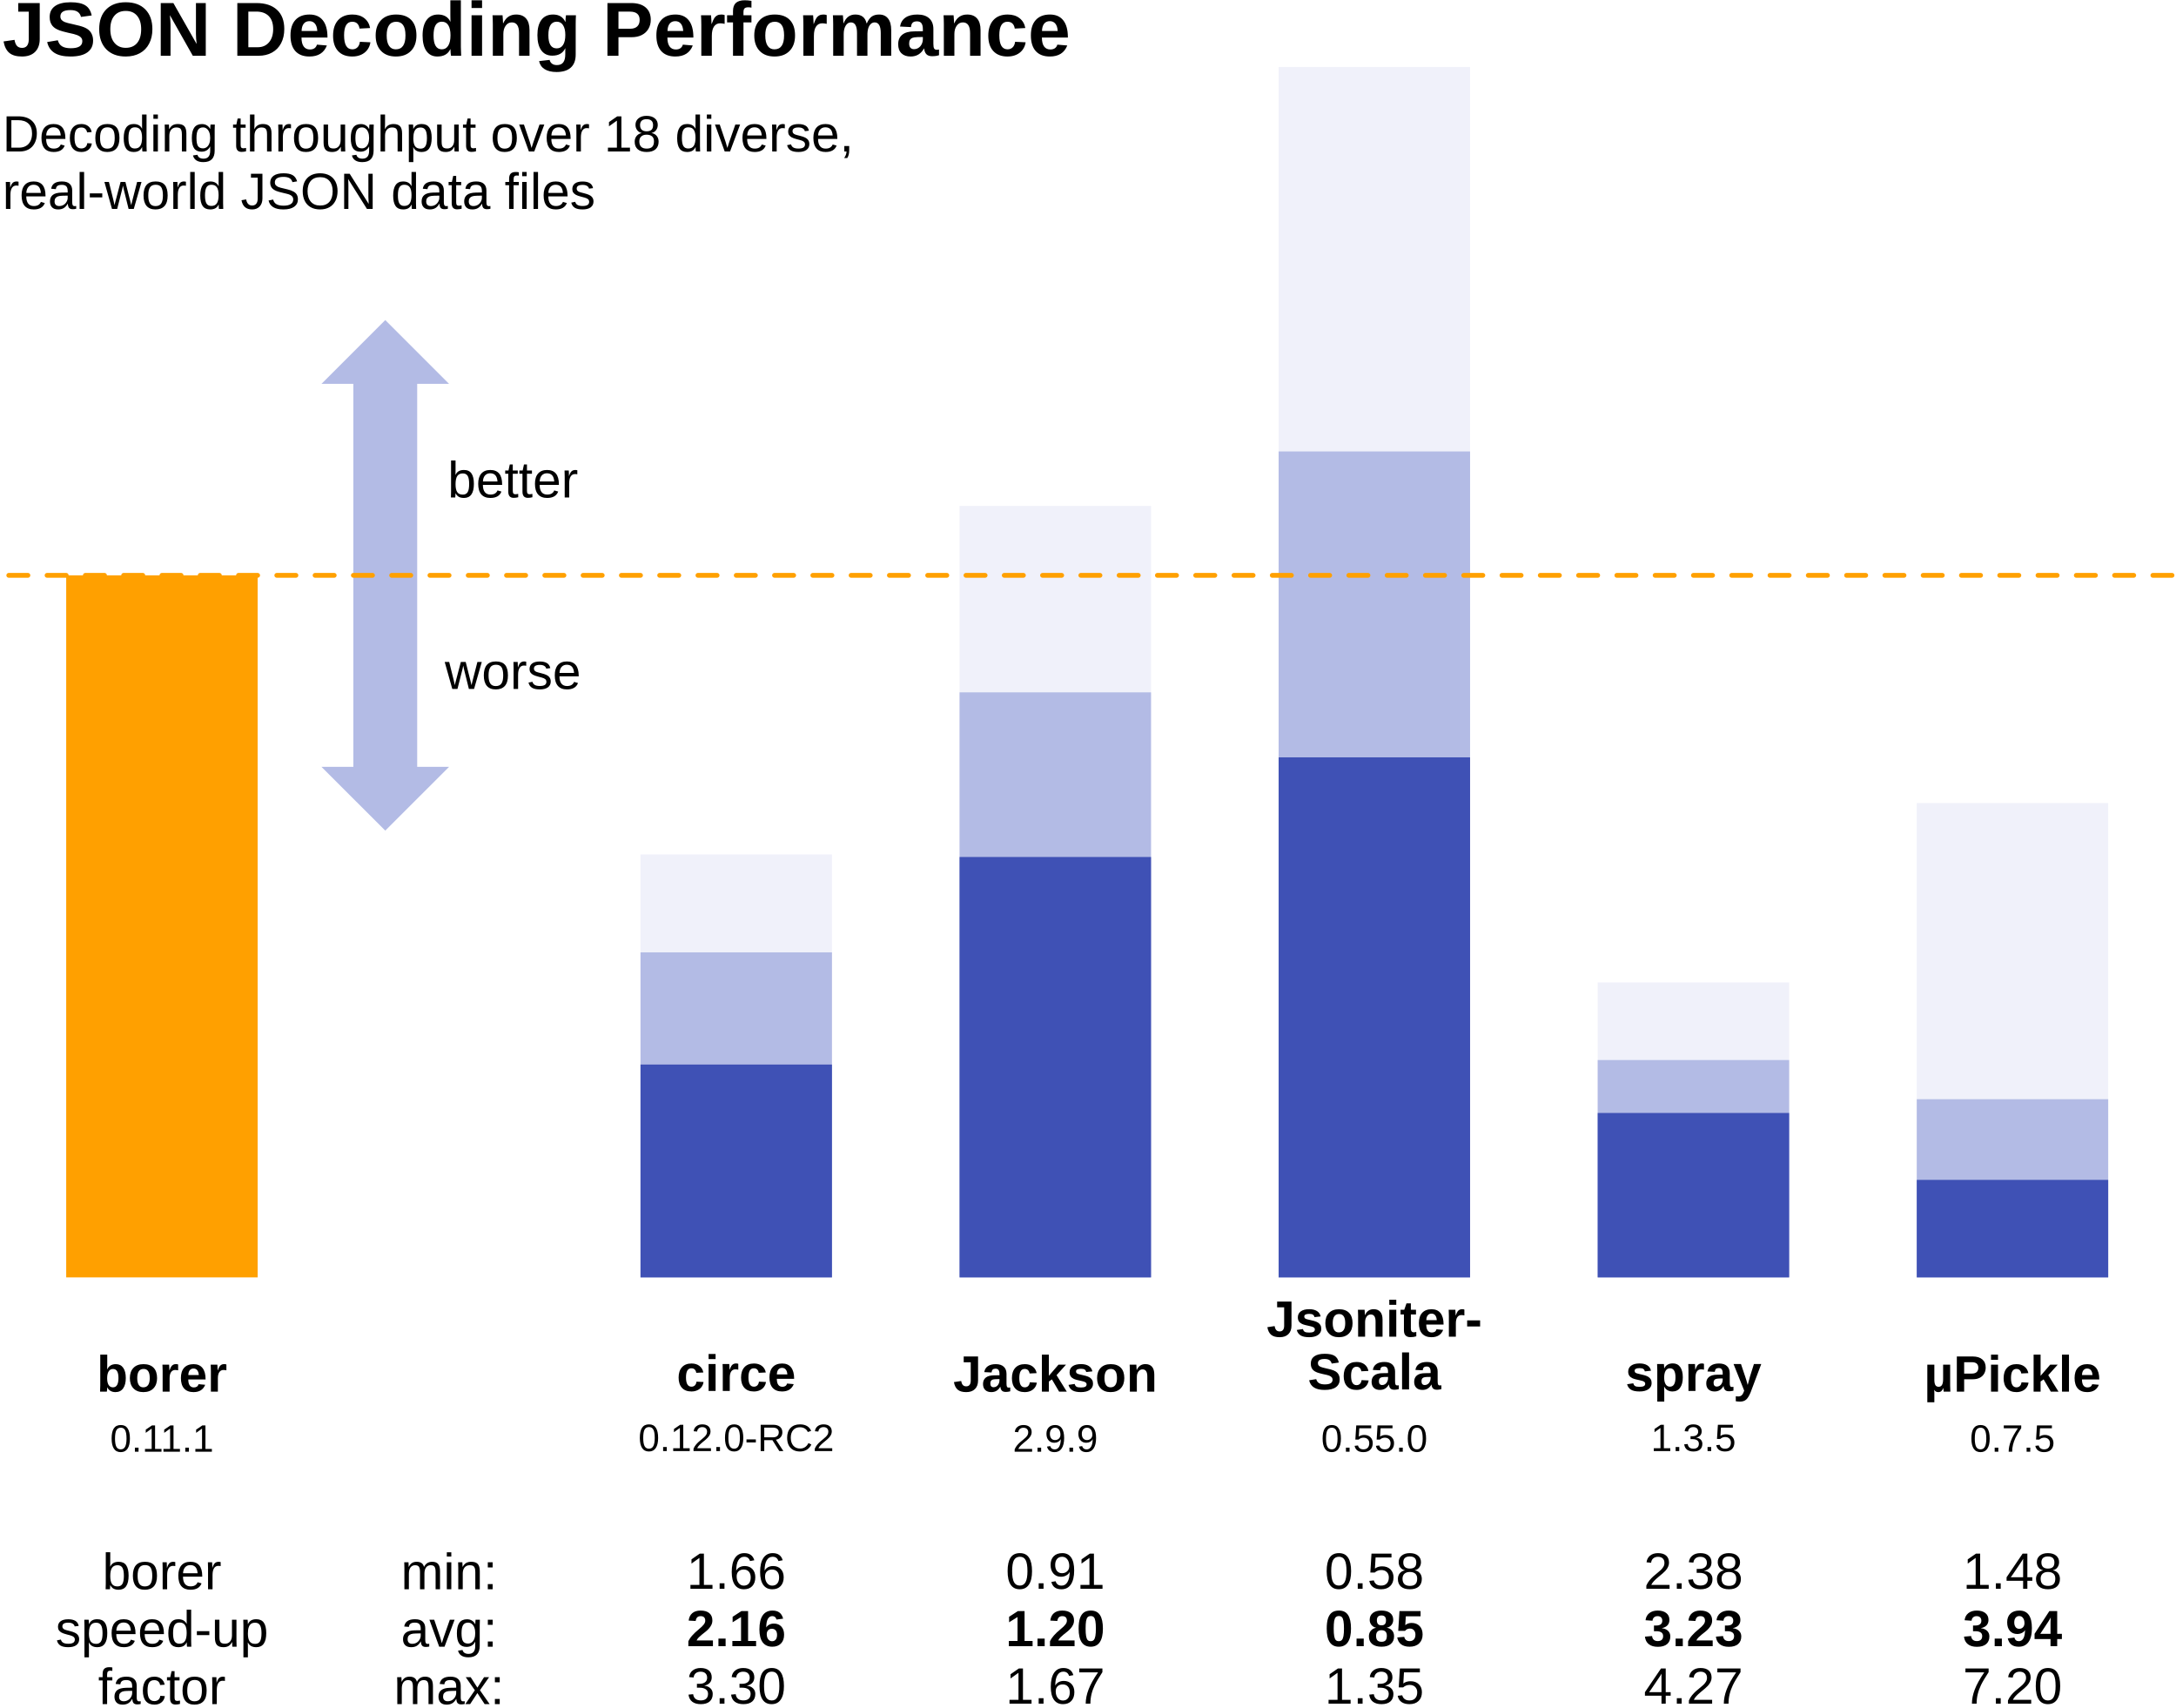
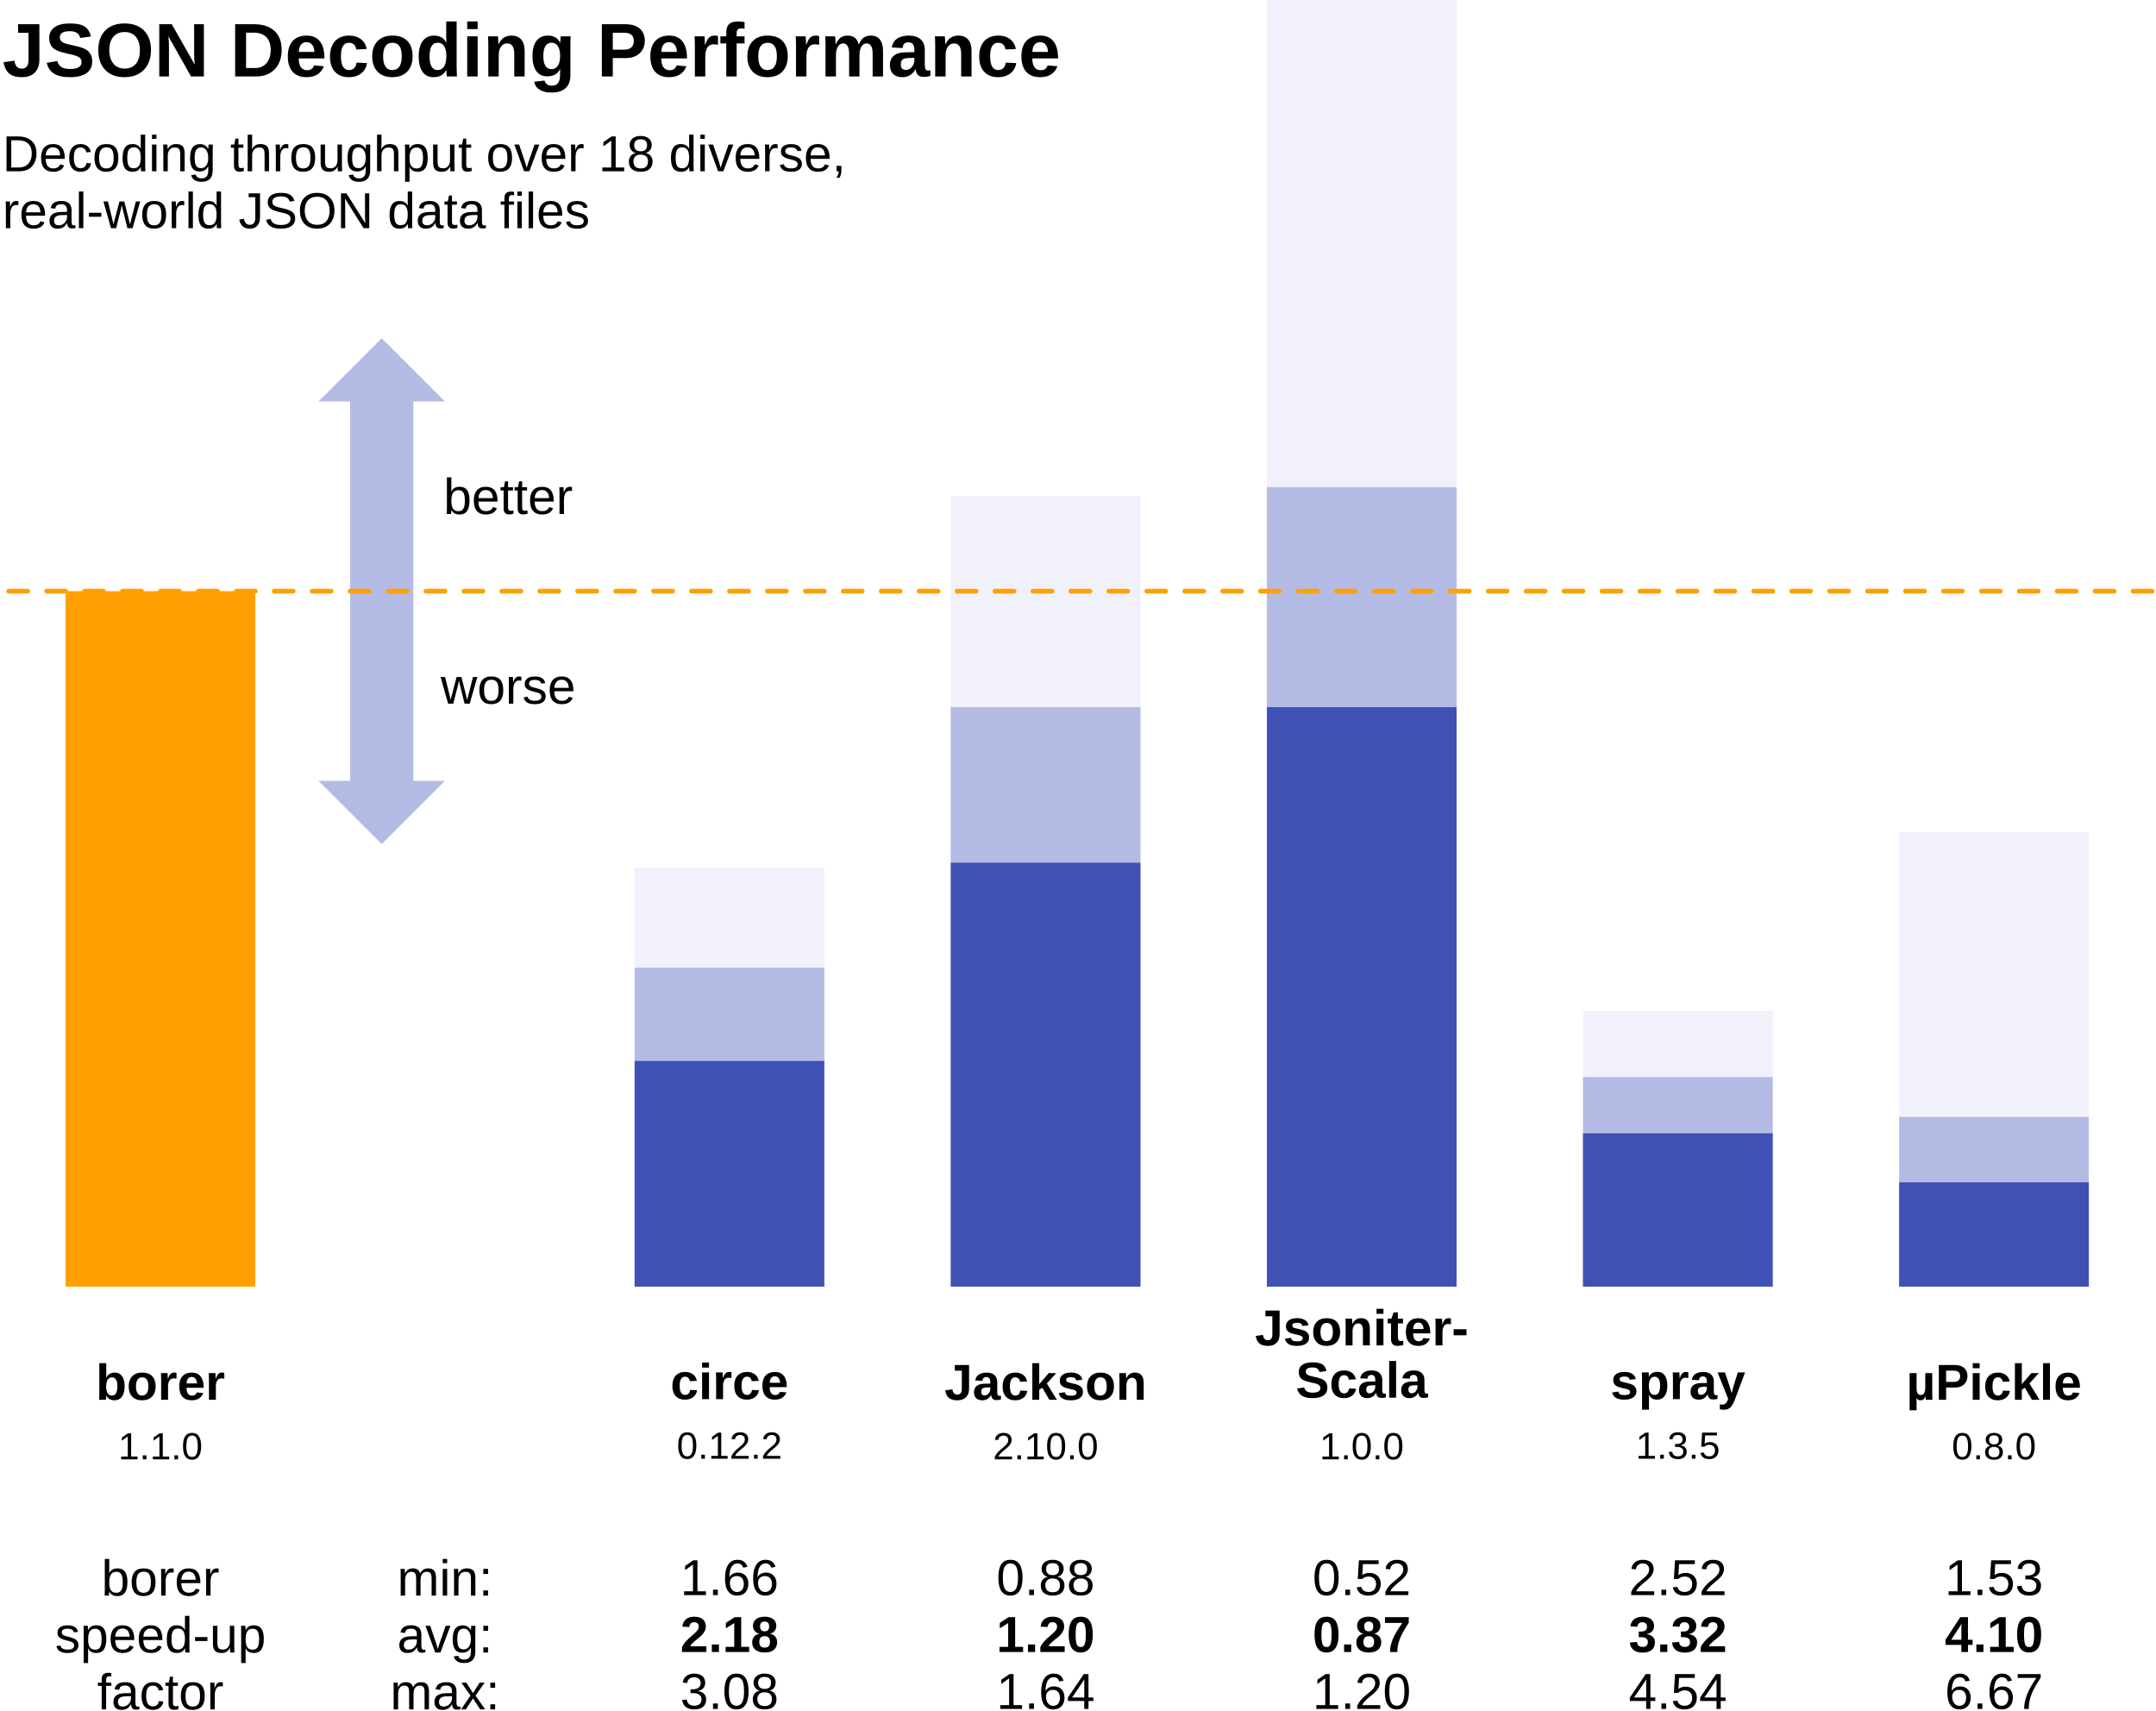
- <svg xmlns="http://www.w3.org/2000/svg" width="100%" height="100%" viewBox="0 0 682 535" version="1.1" xml:space="preserve" style="fill-rule:evenodd;clip-rule:evenodd;stroke-linecap:round;stroke-linejoin:round;stroke-miterlimit:1.5;">
-   <path d="M130.753,240.302l9.997,0l-20,19.991l-20,-19.991l9.997,0l0,-120.009l-9.997,0l20,-20l20,20l-9.997,0l0,120.009Z" style="fill:#b3bbe5;" />
-   <rect x="20.75" y="180.293" width="60" height="220" style="fill:#ffa000;" />
+ <svg xmlns="http://www.w3.org/2000/svg" width="100%" height="100%" viewBox="0 0 682 541" version="1.1" xml:space="preserve" style="fill-rule:evenodd;clip-rule:evenodd;stroke-linecap:round;stroke-linejoin:round;stroke-miterlimit:1.5;">
+   <path d="M130.753,247.009l9.997,0l-20,19.991l-20,-19.991l9.997,0l0,-120.009l-9.997,0l20,-20l20,20l-9.997,0l0,120.009Z" style="fill:#b3bbe5;" />
+   <rect x="20.75" y="187" width="60" height="220" style="fill:#ffa000;" />
  <g>
-     <rect x="200.75" y="267.763" width="60" height="132.53" style="fill:#f0f1fa;" />
-     <rect x="200.75" y="298.441" width="60" height="101.852" style="fill:#b3bbe5;" />
-     <rect x="200.75" y="333.593" width="60" height="66.7" style="fill:#3f51b5;" />
+     <rect x="200.75" y="274.47" width="60" height="132.53" style="fill:#f0f1fa;" />
+     <rect x="200.75" y="306.1" width="60" height="100.9" style="fill:#b3bbe5;" />
+     <rect x="200.75" y="335.6" width="60" height="71.4" style="fill:#3f51b5;" />
  </g>
  <g>
-     <rect x="300.75" y="158.535" width="60" height="241.758" style="fill:#f0f1fa;" />
-     <rect x="300.75" y="216.96" width="60" height="183.333" style="fill:#b3bbe5;" />
-     <rect x="300.75" y="268.556" width="60" height="131.737" style="fill:#3f51b5;" />
+     <rect x="300.75" y="157" width="60" height="250" style="fill:#f0f1fa;" />
+     <rect x="300.75" y="223.7" width="60" height="183.3" style="fill:#b3bbe5;" />
+     <rect x="300.75" y="272.9" width="60" height="134.1" style="fill:#3f51b5;" />
  </g>
  <g>
-     <rect x="400.75" y="20.983" width="60" height="379.31" style="fill:#f0f1fa;" />
-     <rect x="400.75" y="141.469" width="60" height="258.824" style="fill:#b3bbe5;" />
-     <rect x="400.75" y="237.33" width="60" height="162.963" style="fill:#3f51b5;" />
+     <rect x="400.75" y="0" width="60" height="407" style="fill:#f0f1fa;" />
+     <rect x="400.75" y="154.1" width="60" height="252.9" style="fill:#b3bbe5;" />
+     <rect x="400.75" y="223.7" width="60" height="183.3" style="fill:#3f51b5;" />
  </g>
  <g>
-     <rect x="500.75" y="307.856" width="60" height="92.437" style="fill:#f0f1fa;" />
-     <rect x="500.75" y="332.182" width="60" height="68.111" style="fill:#b3bbe5;" />
-     <rect x="500.75" y="348.771" width="60" height="51.522" style="fill:#3f51b5;" />
+     <rect x="500.75" y="319.7" width="60" height="87.3" style="fill:#f0f1fa;" />
+     <rect x="500.75" y="340.7" width="60" height="66.3" style="fill:#b3bbe5;" />
+     <rect x="500.75" y="358.5" width="60" height="48.5" style="fill:#3f51b5;" />
  </g>
  <g>
-     <rect x="600.75" y="251.644" width="60" height="148.649" style="fill:#f0f1fa;" />
-     <rect x="600.75" y="344.455" width="60" height="55.838" style="fill:#b3bbe5;" />
-     <rect x="600.75" y="369.737" width="60" height="30.556" style="fill:#3f51b5;" />
+     <rect x="600.75" y="263.2" width="60" height="143.8" style="fill:#f0f1fa;" />
+     <rect x="600.75" y="353.3" width="60" height="53.7" style="fill:#b3bbe5;" />
+     <rect x="600.75" y="374" width="60" height="33" style="fill:#3f51b5;" />
  </g>
-   <text x="212.066px" y="435.886px" style="font-family:'Arial-BoldMT', 'Arial', sans-serif;font-weight:700;font-size:16px;">circe</text>
-   <text x="30.301px" y="436.088px" style="font-family:'Arial-BoldMT', 'Arial', sans-serif;font-weight:700;font-size:16px;">borer</text>
-   <text x="139.41px" y="215.886px" style="font-family:'ArialMT', 'Arial', sans-serif;font-size:16px;">worse</text>
-   <text x="140.293px" y="155.886px" style="font-family:'ArialMT', 'Arial', sans-serif;font-size:16px;">better</text>
-   <g transform="matrix(1,0,0,1,-39.25,420.445)">
+   <text x="212.066px" y="442.593px" style="font-family:'Arial-BoldMT', 'Arial', sans-serif;font-weight:700;font-size:16px;">circe</text>
+   <text x="30.301px" y="442.795px" style="font-family:'Arial-BoldMT', 'Arial', sans-serif;font-weight:700;font-size:16px;">borer</text>
+   <text x="139.41px" y="222.593px" style="font-family:'ArialMT', 'Arial', sans-serif;font-size:16px;">worse</text>
+   <text x="140.293px" y="162.593px" style="font-family:'ArialMT', 'Arial', sans-serif;font-size:16px;">better</text>
+   <g transform="matrix(1,0,0,1,-39.25,427.152)">
    <text x="71.324px" y="77.579px" style="font-family:'ArialMT', 'Arial', sans-serif;font-size:16px;">borer</text>
    <text x="56.641px" y="95.579px" style="font-family:'ArialMT', 'Arial', sans-serif;font-size:16px;">speed-up</text>
    <text x="69.992px" y="113.579px" style="font-family:'ArialMT', 'Arial', sans-serif;font-size:16px;">factor</text>
  </g>
-   <g transform="matrix(1,0,0,1,-39.25,-59.707)">
+   <g transform="matrix(1,0,0,1,-39.25,-53)">
    <text x="40px" y="77.18px" style="font-family:'Arial-BoldMT', 'Arial', sans-serif;font-weight:700;font-size:24px;">JSON Decoding Performance</text>
    <text x="40px" y="107.18px" style="font-family:'ArialMT', 'Arial', sans-serif;font-size:16px;">Decoding throughput over 18 diverse,</text>
    <text x="40px" y="125.18px" style="font-family:'ArialMT', 'Arial', sans-serif;font-size:16px;">real-world JSON data ﬁles</text>
  </g>
-   <text x="298.73px" y="436.088px" style="font-family:'Arial-BoldMT', 'Arial', sans-serif;font-weight:700;font-size:16px;">Jackson</text>
-   <g transform="matrix(1,0,0,1,340.75,347.429)">
+   <text x="298.73px" y="442.795px" style="font-family:'Arial-BoldMT', 'Arial', sans-serif;font-weight:700;font-size:16px;">Jackson</text>
+   <g transform="matrix(1,0,0,1,340.75,354.136)">
    <text x="56.215px" y="71.453px" style="font-family:'Arial-BoldMT', 'Arial', sans-serif;font-weight:700;font-size:16px;">Jsoniter-</text>
    <text x="69.094px" y="87.977px" style="font-family:'Arial-BoldMT', 'Arial', sans-serif;font-weight:700;font-size:16px;">Scala</text>
  </g>
-   <text x="603.012px" y="436.088px" style="font-family:'Arial-BoldMT', 'Arial', sans-serif;font-weight:700;font-size:16px;">µPickle</text>
-   <text x="509.402px" y="435.885px" style="font-family:'Arial-BoldMT', 'Arial', sans-serif;font-weight:700;font-size:16px;">spray</text>
-   <g transform="matrix(1,0,0,1,60.75,420.293)">
+   <text x="603.012px" y="442.795px" style="font-family:'Arial-BoldMT', 'Arial', sans-serif;font-weight:700;font-size:16px;">µPickle</text>
+   <text x="509.402px" y="442.592px" style="font-family:'Arial-BoldMT', 'Arial', sans-serif;font-weight:700;font-size:16px;">spray</text>
+   <g transform="matrix(1,0,0,1,60.75,427)">
    <text x="64.887px" y="77.73px" style="font-family:'ArialMT', 'Arial', sans-serif;font-size:16px;">min:</text>
    <text x="64.879px" y="95.73px" style="font-family:'ArialMT', 'Arial', sans-serif;font-size:16px;">avg:</text>
    <text x="62.664px" y="113.73px" style="font-family:'ArialMT', 'Arial', sans-serif;font-size:16px;">max:</text>
  </g>
-   <text x="200.067px" y="454.727px" style="font-family:'ArialMT', 'Arial', sans-serif;font-size:12px;">0.12.0-RC2</text>
-   <text x="34.514px" y="454.928px" style="font-family:'ArialMT', 'Arial', sans-serif;font-size:12px;">0.1<tspan x="50.305px 56.979px " y="454.928px 454.928px ">1.</tspan>1</text>
-   <text x="317.405px" y="454.928px" style="font-family:'ArialMT', 'Arial', sans-serif;font-size:12px;">2.9.9</text>
-   <text x="414.068px" y="454.928px" style="font-family:'ArialMT', 'Arial', sans-serif;font-size:12px;">0.55.0</text>
-   <text x="617.405px" y="454.928px" style="font-family:'ArialMT', 'Arial', sans-serif;font-size:12px;">0.7.5</text>
-   <text x="517.405px" y="454.725px" style="font-family:'ArialMT', 'Arial', sans-serif;font-size:12px;">1.3.5</text>
-   <g transform="matrix(1,0,0,1,160.75,420.141)">
+   <text x="214.068px" y="461.434px" style="font-family:'ArialMT', 'Arial', sans-serif;font-size:12px;">0.12.2</text>
+   <text x="37.405px" y="461.635px" style="font-family:'ArialMT', 'Arial', sans-serif;font-size:12px;">1.1.0</text>
+   <text x="314.068px" y="461.635px" style="font-family:'ArialMT', 'Arial', sans-serif;font-size:12px;">2.10.0</text>
+   <text x="417.405px" y="461.635px" style="font-family:'ArialMT', 'Arial', sans-serif;font-size:12px;">1.0.0</text>
+   <text x="617.405px" y="461.635px" style="font-family:'ArialMT', 'Arial', sans-serif;font-size:12px;">0.8.0</text>
+   <text x="517.405px" y="461.433px" style="font-family:'ArialMT', 'Arial', sans-serif;font-size:12px;">1.3.5</text>
+   <g transform="matrix(1,0,0,1,160.75,426.848)">
    <text x="54.43px" y="77.73px" style="font-family:'ArialMT', 'Arial', sans-serif;font-size:16px;">1.66</text>
-     <text x="54.43px" y="95.73px" style="font-family:'Arial-BoldMT', 'Arial', sans-serif;font-weight:700;font-size:16px;">2.16</text>
-     <text x="54.43px" y="113.73px" style="font-family:'ArialMT', 'Arial', sans-serif;font-size:16px;">3.30</text>
+     <text x="54.43px" y="95.73px" style="font-family:'Arial-BoldMT', 'Arial', sans-serif;font-weight:700;font-size:16px;">2.18</text>
+     <text x="54.43px" y="113.73px" style="font-family:'ArialMT', 'Arial', sans-serif;font-size:16px;">3.08</text>
  </g>
-   <g transform="matrix(1,0,0,1,260.75,420.141)">
-     <text x="54.43px" y="77.73px" style="font-family:'ArialMT', 'Arial', sans-serif;font-size:16px;">0.91</text>
+   <g transform="matrix(1,0,0,1,260.75,426.848)">
+     <text x="54.43px" y="77.73px" style="font-family:'ArialMT', 'Arial', sans-serif;font-size:16px;">0.88</text>
    <text x="54.43px" y="95.73px" style="font-family:'Arial-BoldMT', 'Arial', sans-serif;font-weight:700;font-size:16px;">1.20</text>
-     <text x="54.43px" y="113.73px" style="font-family:'ArialMT', 'Arial', sans-serif;font-size:16px;">1.67</text>
+     <text x="54.43px" y="113.73px" style="font-family:'ArialMT', 'Arial', sans-serif;font-size:16px;">1.64</text>
  </g>
-   <g transform="matrix(1,0,0,1,460.75,420.141)">
-     <text x="54.43px" y="77.73px" style="font-family:'ArialMT', 'Arial', sans-serif;font-size:16px;">2.38</text>
-     <text x="54.43px" y="95.73px" style="font-family:'Arial-BoldMT', 'Arial', sans-serif;font-weight:700;font-size:16px;">3.23</text>
-     <text x="54.43px" y="113.73px" style="font-family:'ArialMT', 'Arial', sans-serif;font-size:16px;">4.27</text>
+   <g transform="matrix(1,0,0,1,460.75,426.848)">
+     <text x="54.43px" y="77.73px" style="font-family:'ArialMT', 'Arial', sans-serif;font-size:16px;">2.52</text>
+     <text x="54.43px" y="95.73px" style="font-family:'Arial-BoldMT', 'Arial', sans-serif;font-weight:700;font-size:16px;">3.32</text>
+     <text x="54.43px" y="113.73px" style="font-family:'ArialMT', 'Arial', sans-serif;font-size:16px;">4.54</text>
  </g>
-   <g transform="matrix(1,0,0,1,360.75,420.141)">
-     <text x="54.43px" y="77.73px" style="font-family:'ArialMT', 'Arial', sans-serif;font-size:16px;">0.58</text>
-     <text x="54.43px" y="95.73px" style="font-family:'Arial-BoldMT', 'Arial', sans-serif;font-weight:700;font-size:16px;">0.85</text>
-     <text x="54.43px" y="113.73px" style="font-family:'ArialMT', 'Arial', sans-serif;font-size:16px;">1.35</text>
+   <g transform="matrix(1,0,0,1,360.75,426.848)">
+     <text x="54.43px" y="77.73px" style="font-family:'ArialMT', 'Arial', sans-serif;font-size:16px;">0.52</text>
+     <text x="54.43px" y="95.73px" style="font-family:'Arial-BoldMT', 'Arial', sans-serif;font-weight:700;font-size:16px;">0.87</text>
+     <text x="54.43px" y="113.73px" style="font-family:'ArialMT', 'Arial', sans-serif;font-size:16px;">1.20</text>
  </g>
-   <g transform="matrix(1,0,0,1,560.75,420.141)">
-     <text x="54.43px" y="77.73px" style="font-family:'ArialMT', 'Arial', sans-serif;font-size:16px;">1.48</text>
-     <text x="54.43px" y="95.73px" style="font-family:'Arial-BoldMT', 'Arial', sans-serif;font-weight:700;font-size:16px;">3.94</text>
-     <text x="54.43px" y="113.73px" style="font-family:'ArialMT', 'Arial', sans-serif;font-size:16px;">7.20</text>
+   <g transform="matrix(1,0,0,1,560.75,426.848)">
+     <text x="54.43px" y="77.73px" style="font-family:'ArialMT', 'Arial', sans-serif;font-size:16px;">1.53</text>
+     <text x="54.43px" y="95.73px" style="font-family:'Arial-BoldMT', 'Arial', sans-serif;font-weight:700;font-size:16px;">4.10</text>
+     <text x="54.43px" y="113.73px" style="font-family:'ArialMT', 'Arial', sans-serif;font-size:16px;">6.67</text>
  </g>
-   <path d="M680.75,180.293l-680,0" style="fill:none;stroke:#ffa000;stroke-width:1.5px;stroke-dasharray:6,6,0,0;" />
+   <path d="M680.75,187l-680,0" style="fill:none;stroke:#ffa000;stroke-width:1.5px;stroke-dasharray:6,6,0,0;" />
</svg>
